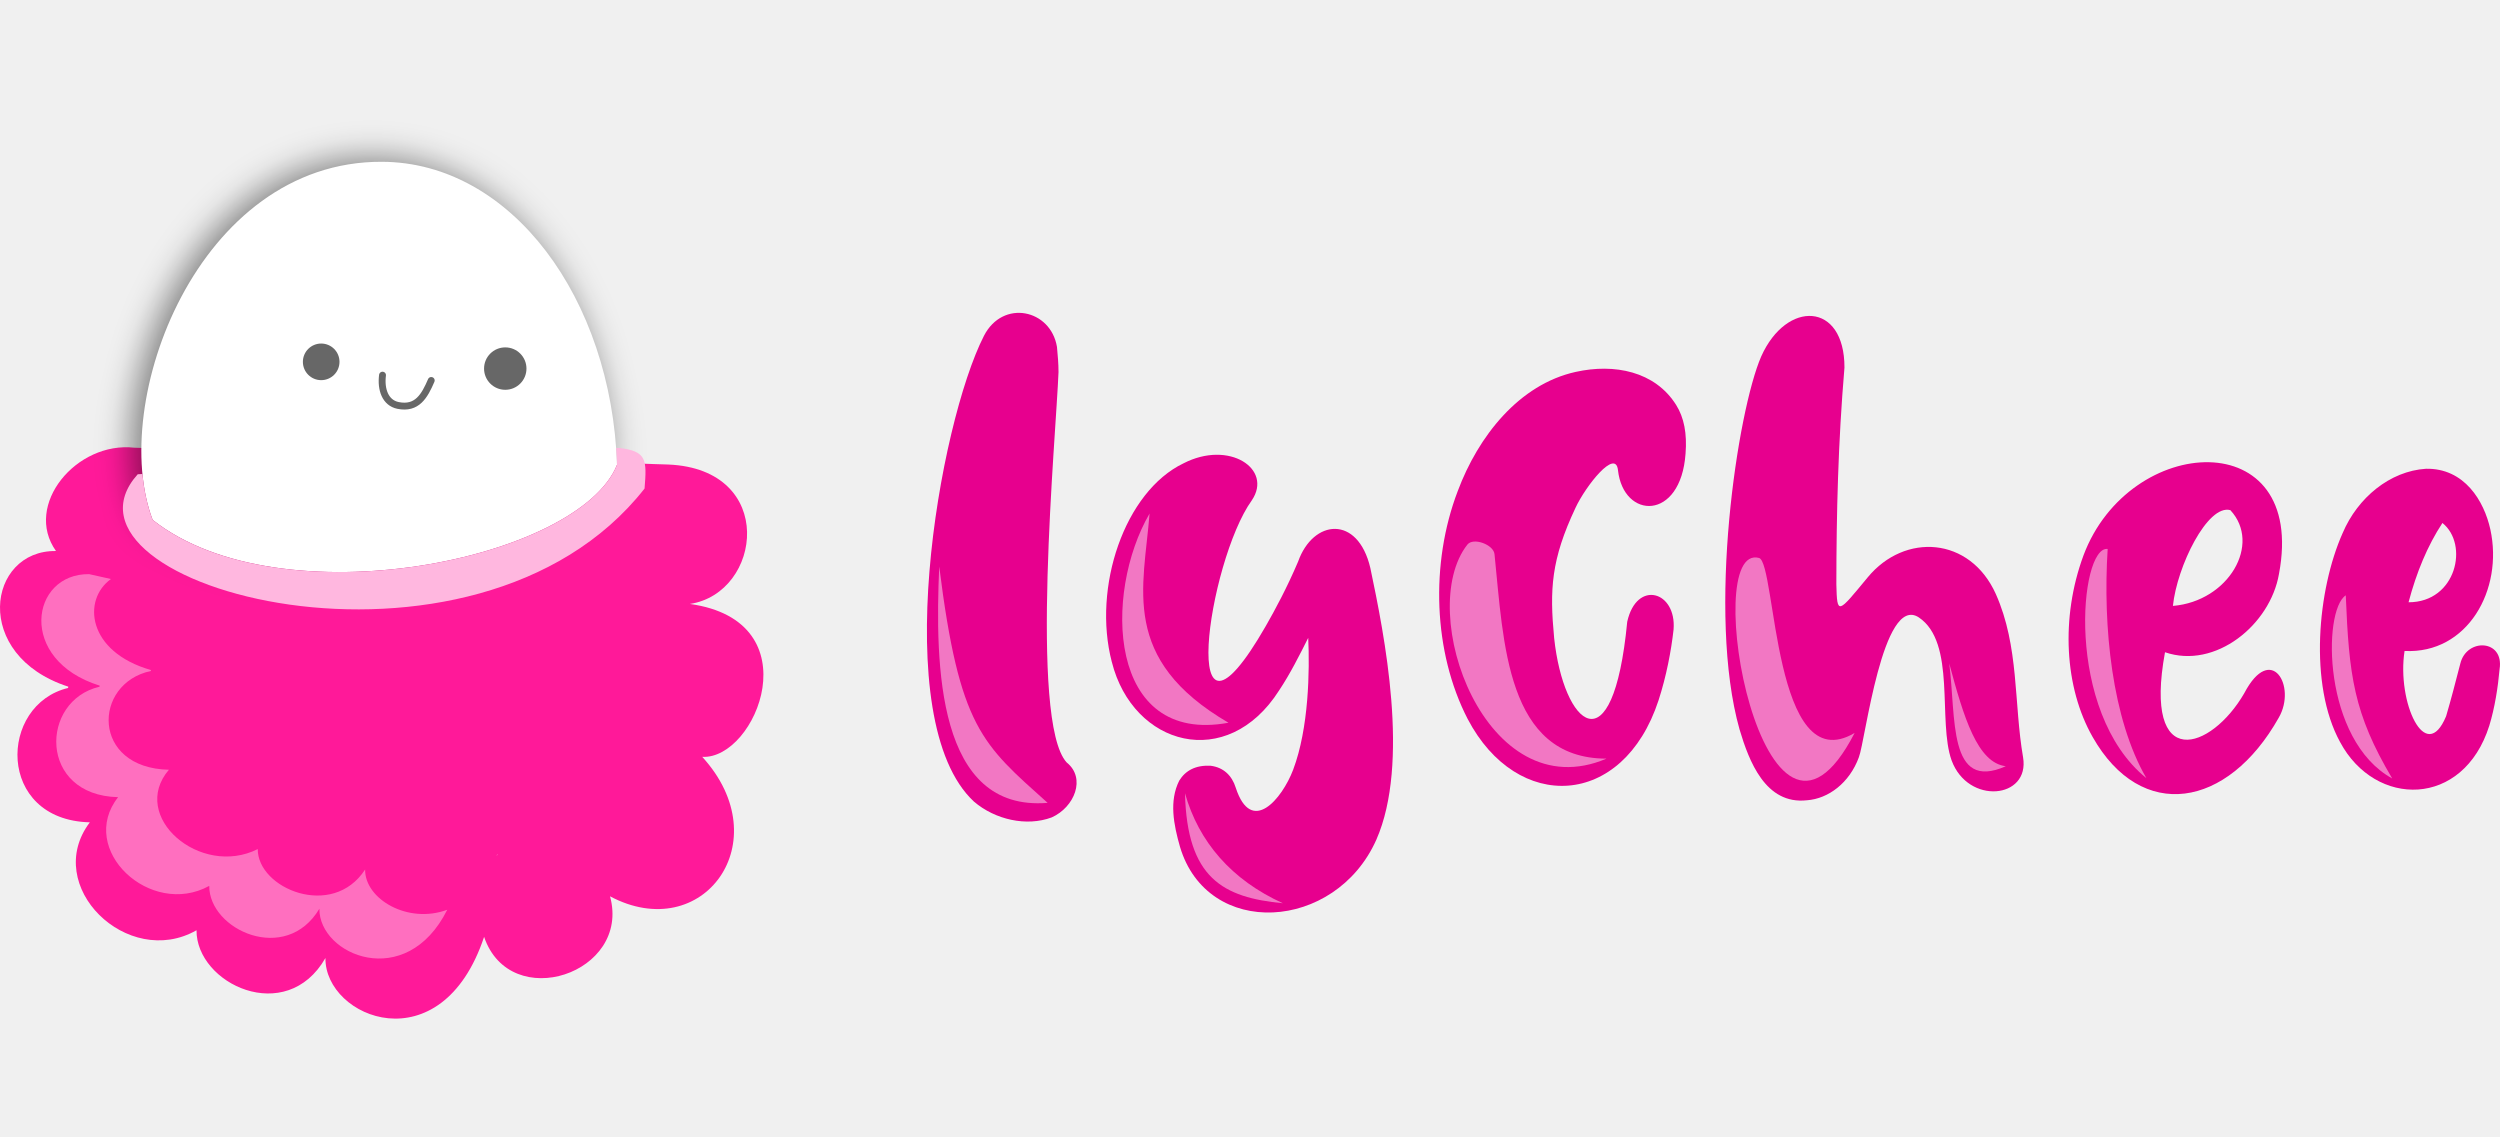
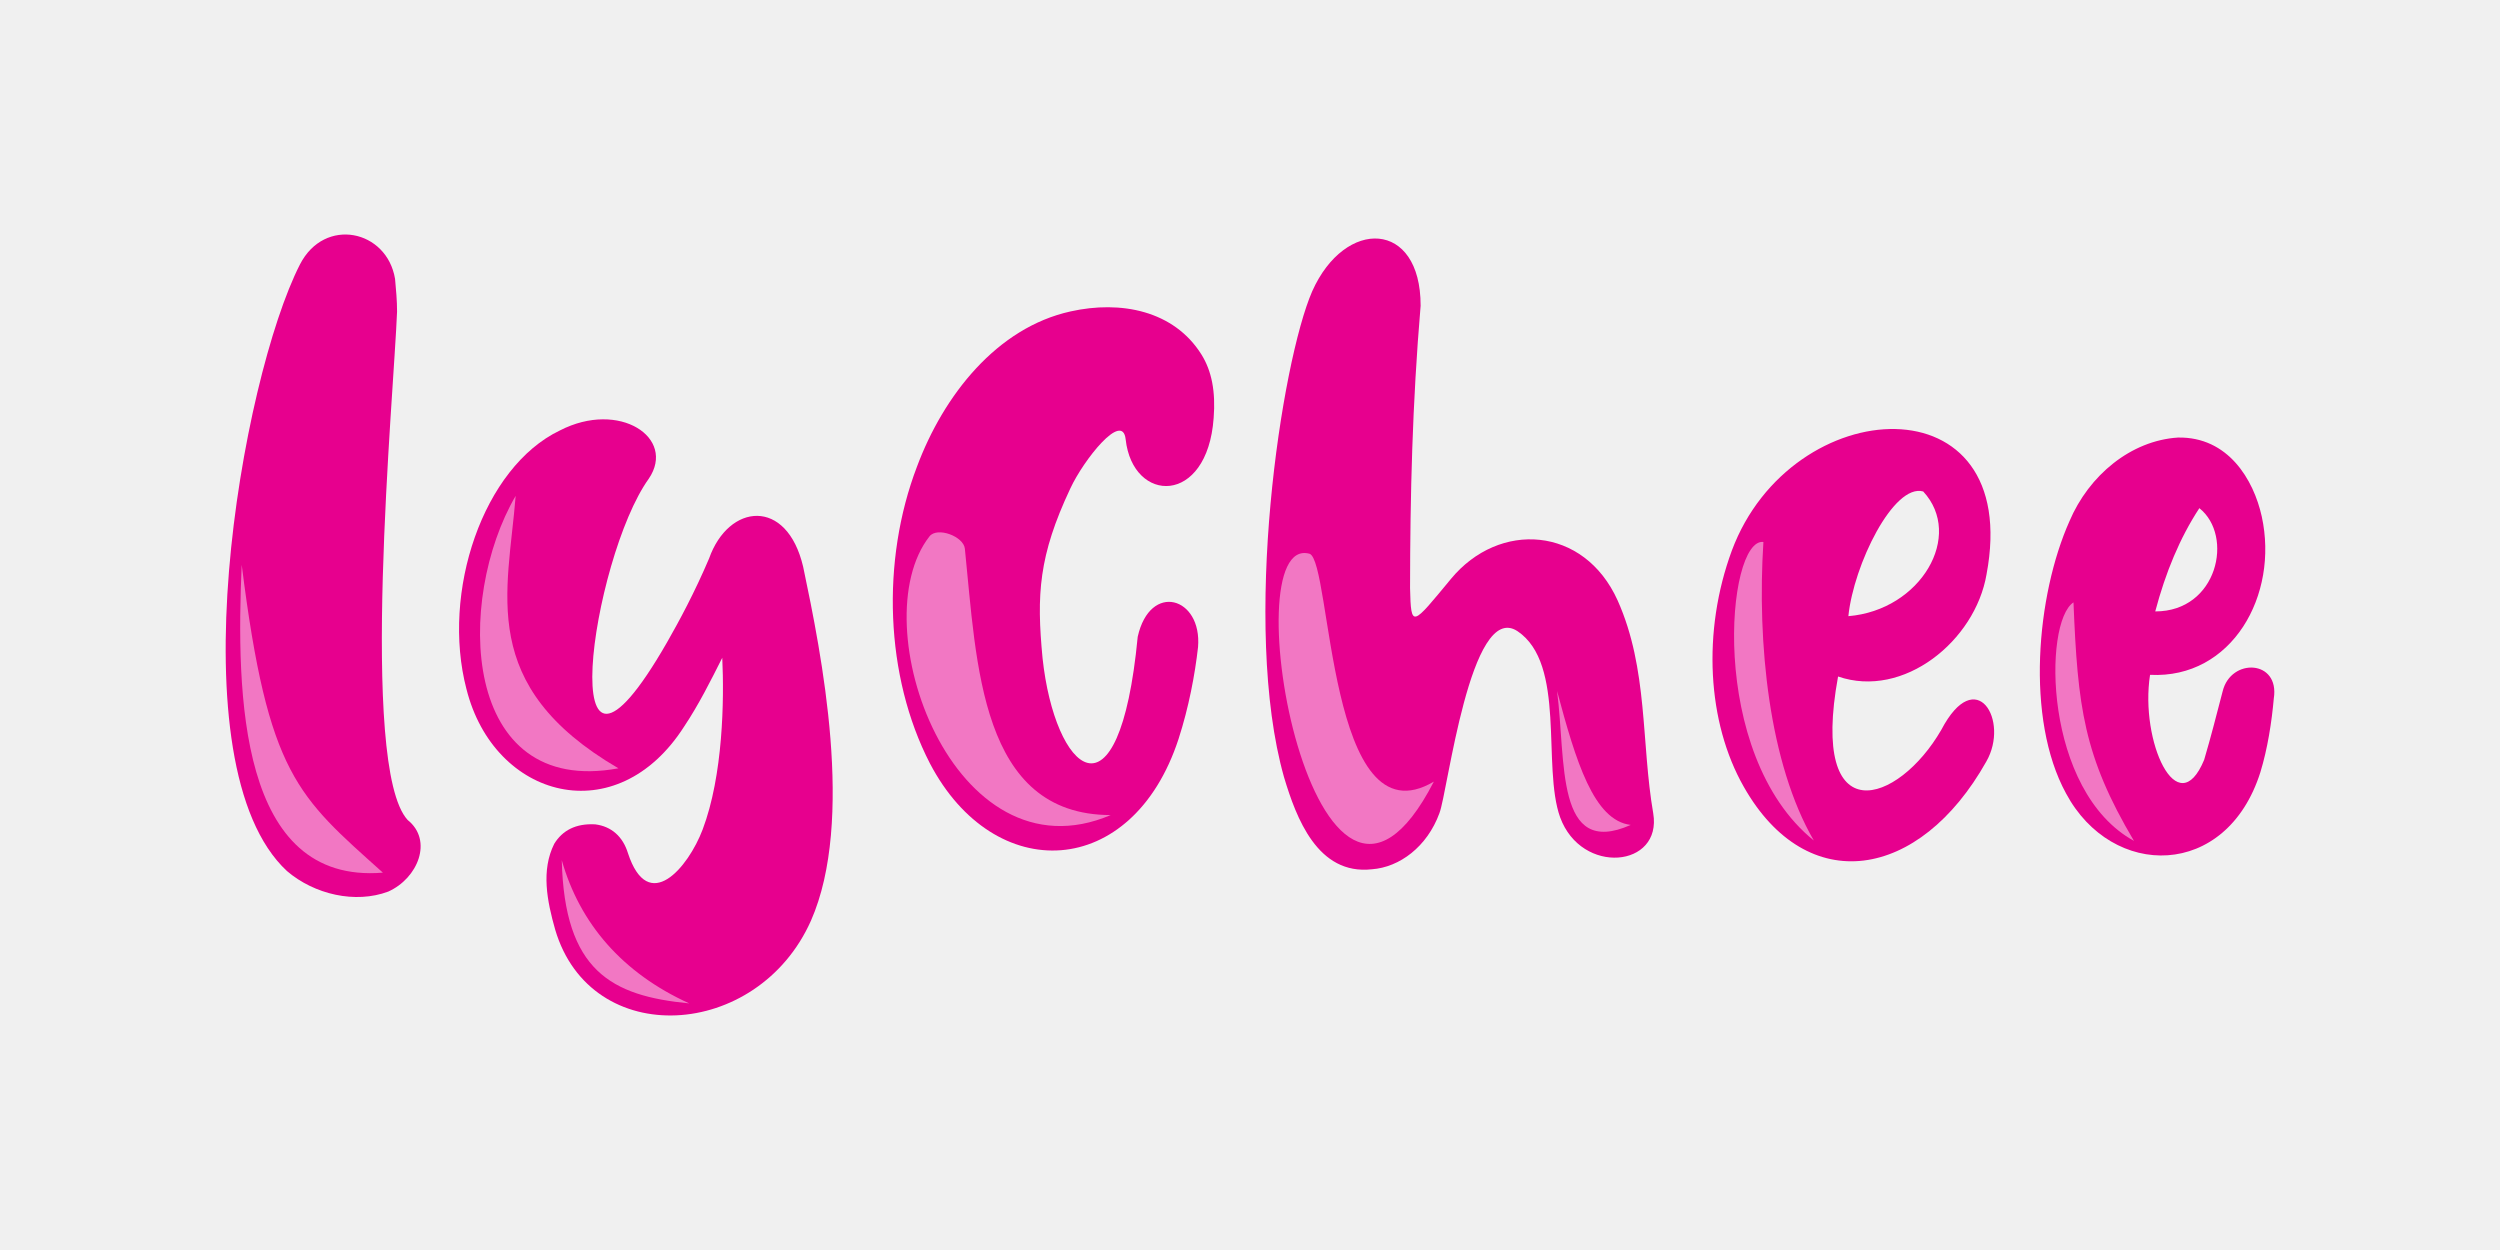
- <svg xmlns="http://www.w3.org/2000/svg" xmlns:xlink="http://www.w3.org/1999/xlink" width="330px" height="150px" viewBox="0 0 263.526 94.962" version="1.1" id="svg8">
+ <svg xmlns="http://www.w3.org/2000/svg" xmlns:xlink="http://www.w3.org/1999/xlink" width="200" height="100" viewBox="0 0 159.712 63.308" version="1.1" id="svg8">
  <defs id="defs2">
    <linearGradient id="linearGradient1285">
      <stop style="stop-color:#ffffff;stop-opacity:1;" offset="0" id="stop1283" />
    </linearGradient>
    <linearGradient xlink:href="#linearGradient1285" id="linearGradient1287" x1="86.986" y1="90.381" x2="152.518" y2="90.381" gradientUnits="userSpaceOnUse" />
    <filter style="color-interpolation-filters:sRGB" id="filter2949" x="-0.106" y="-0.107" width="1.194" height="1.209">
      <feFlood flood-opacity="0.498" flood-color="rgb(0,0,0)" result="flood" id="feFlood2939" />
      <feComposite in="flood" in2="SourceGraphic" operator="in" result="composite1" id="feComposite2941" />
      <feGaussianBlur in="composite1" stdDeviation="2.402" result="blur" id="feGaussianBlur2943" />
      <feOffset dx="-1.2" dy="-0.299" result="offset" id="feOffset2945" />
      <feComposite in="SourceGraphic" in2="offset" operator="over" result="composite2" id="feComposite2947" />
    </filter>
  </defs>
-   <g id="g3564" transform="matrix(0.7651702,0,0,0.7651702,-51.66019,-42.89222)">
-     <path id="path871" style="fill:#ff1999;fill-opacity:1;stroke:none;stroke-width:0.256px;stroke-linecap:butt;stroke-linejoin:miter;stroke-opacity:1" d="m 159.591,103.829 c 14.991,0.641 12.927,17.695 2.961,19.207 16.937,2.365 9.15,21.47 1.703,21.064 10.646,11.653 0.097,26.022 -12.702,19.213 2.907,10.616 -13.741,16.189 -17.348,5.586 -5.918,17.745 -21.964,11.192 -21.858,2.915 -5.407,9.443 -17.811,3.55 -17.76,-3.827 -9.486,5.419 -21.331,-6.096 -14.697,-14.867 -12.919,-0.312 -12.614,-16.263 -2.941,-18.522 2.246,0.913 -0.914,4.118 -0.026,-0.167 -13.374,-4.329 -11.146,-18.825 -1.696,-18.686 -4.509,-6.348 2.827,-15.134 10.795,-14.234" />
-     <path id="path833" style="fill:url(#linearGradient1287);fill-opacity:1;stroke:none;stroke-width:0.265px;stroke-linecap:butt;stroke-linejoin:miter;stroke-opacity:1;filter:url(#filter2949)" d="M 152.518,103.858 C 151.75,81.02 138.016,62.175 120.097,62.121 94.721,62.045 82.401,95.319 88.545,111.456 c 17.673,13.966 58.793,5.472 63.972,-7.598 z" />
-     <circle style="fill:#676767;fill-opacity:1;stroke:none;stroke-width:3.44;stroke-opacity:1" id="path885" cx="111.762" cy="89.684" r="2.522" />
-     <circle style="fill:#676767;fill-opacity:1;stroke:none;stroke-width:3.44;stroke-opacity:1" id="path887" cx="137.12" cy="90.613" r="2.921" />
-     <path id="path889" style="fill:none;stroke:#676767;stroke-width:0.948;stroke-linecap:round;stroke-linejoin:round;stroke-miterlimit:4;stroke-dasharray:none;stroke-opacity:1" d="m 120.211,91.517 c -0.253,1.953 0.368,3.81 2.135,4.172 2.627,0.539 3.66,-1.309 4.576,-3.441" />
-     <path id="path1651" style="fill:#ff6fbf;fill-opacity:1;stroke:none;stroke-width:0.809px;stroke-linecap:butt;stroke-linejoin:miter;stroke-opacity:1" d="m 301.604,449.5 c -30.515,-0.432 -37.711,44.605 5.477,58.055 -0.046,0.212 -0.061,0.368 -0.1,0.568 -31.051,7.176 -31.95,56.533 9.684,57.5 -21.422,27.251 16.827,63.028 47.459,46.191 -0.166,22.921 39.891,41.228 57.352,11.889 -0.323,24.087 45.112,43.474 66.576,0.531 -20.504,7.641 -42.996,-5.583 -42.771,-20.953 -17.019,26.233 -56.064,9.862 -55.902,-10.633 -29.857,15.054 -67.143,-16.935 -46.262,-41.301 -40.582,-0.865 -39.703,-44.997 -9.436,-51.412 0.038,-0.178 0.051,-0.317 0.096,-0.506 -33.244,-9.497 -35.856,-36.604 -20.838,-47.396 -3.791,-0.849 -7.52,-1.669 -11.334,-2.533 z m 212.475,145.684 c -0.132,0.351 -0.273,0.686 -0.408,1.029 0.205,-0.195 0.393,-0.385 0.596,-0.58 -0.061,-0.151 -0.128,-0.296 -0.188,-0.449 z" transform="scale(0.2645833)" />
-     <g id="g3303" transform="rotate(0.06907109,303.5667,124.3354)">
-       <g aria-label="lychee" id="text850" style="font-size:108.204px;line-height:1.25;font-family:'Fresh Lychee';-inkscape-font-specification:'Fresh Lychee, Normal';fill:#e7008e;stroke-width:2.705" transform="translate(-25.76925,274.0911)">
-         <path d="m 240.255,-129.112 c -5.194,-5.627 -1.515,-45.013 -1.19,-53.777 0,-1.19 -0.108,-2.272 -0.216,-3.463 -0.866,-5.194 -7.466,-6.6 -10.063,-1.515 -6.168,12.119 -13.309,53.02 -1.298,64.165 2.922,2.489 7.25,3.463 10.712,2.164 3.138,-1.407 4.761,-5.41 2.056,-7.574 z" id="path5637" />
-         <path d="m 246.458,-142.962 c 2.922,11.578 15.906,15.149 23.047,3.895 1.515,-2.272 2.813,-4.869 4.004,-7.25 0.216,4.436 0.108,12.443 -2.056,18.178 -1.515,4.004 -5.735,9.089 -7.899,2.489 -0.541,-1.731 -1.731,-2.813 -3.463,-3.03 -2.056,-0.108 -3.463,0.649 -4.328,2.056 -1.407,2.813 -0.757,6.059 0.108,9.089 3.787,12.768 21.424,11.686 27.051,-0.974 4.653,-10.604 1.082,-28.241 -0.866,-37.439 -1.731,-7.358 -7.899,-6.709 -9.955,-0.866 -1.515,3.571 -3.138,6.6 -4.436,8.873 -12.335,21.533 -8.007,-8.873 -1.948,-17.313 2.921,-4.328 -3.138,-8.332 -9.414,-5.086 -8.115,3.895 -12.552,17.096 -9.847,27.376 z" id="path5639" />
-         <path d="m 310.31,-164.279 c 1.407,-3.03 5.518,-8.224 5.843,-5.194 0.757,6.817 8.656,7.033 9.306,-2.272 0.216,-2.813 -0.216,-4.977 -1.298,-6.709 -2.922,-4.653 -8.548,-5.735 -13.85,-4.545 -7.791,1.731 -13.417,8.873 -16.231,16.447 -3.787,9.955 -3.354,22.182 1.407,31.379 6.817,12.984 21.424,12.335 26.294,-2.597 1.082,-3.354 1.731,-6.817 2.056,-9.738 0.433,-5.302 -5.086,-6.925 -6.384,-1.082 -1.948,20.559 -8.765,14.283 -10.063,2.272 -0.649,-6.709 -0.433,-10.82 2.921,-17.962 z" id="path5641" />
-         <path d="m 349.392,-129.978 c 0.866,-2.164 3.246,-22.506 8.224,-19.26 5.194,3.463 2.597,14.283 4.545,19.693 2.272,6.168 10.82,5.302 9.847,-0.433 -1.298,-7.466 -0.541,-15.257 -3.787,-22.506 -3.571,-7.899 -12.552,-8.44 -17.637,-2.272 -4.112,4.977 -4.22,5.302 -4.328,0.974 0,-9.847 0.216,-19.477 1.082,-29.864 0,-9.089 -8.007,-9.306 -11.47,-1.515 -3.246,7.466 -7.466,35.383 -2.921,51.397 1.298,4.328 3.571,10.388 9.306,9.738 2.922,-0.216 5.843,-2.38 7.141,-5.951 z" id="path5643" />
-         <path d="m 391.543,-144.477 c 6.925,2.38 14.499,-3.787 15.69,-10.82 3.895,-20.775 -20.667,-19.369 -26.943,-2.489 -3.138,8.548 -2.597,18.178 1.298,24.995 6.709,11.794 18.611,9.847 25.644,-2.705 2.489,-4.328 -1.082,-10.388 -4.761,-3.354 -4.545,7.899 -13.958,11.037 -10.929,-5.627 z m 1.082,-6.384 c 0.541,-5.41 4.761,-14.067 7.899,-13.201 4.328,4.653 -0.216,12.552 -7.899,13.201 z m 31.92,6.168 c 8.656,0.433 13.634,-8.44 11.794,-16.772 -0.866,-3.895 -3.571,-8.44 -8.873,-8.332 -4.977,0.325 -9.414,4.004 -11.47,8.873 -3.463,7.791 -4.653,20.883 -0.325,28.782 4.869,9.089 16.988,9.089 20.559,-2.272 0.757,-2.489 1.19,-5.302 1.407,-7.791 0.649,-4.112 -4.545,-4.328 -5.41,-0.757 -0.757,2.921 -1.19,4.653 -1.948,7.25 -2.813,6.817 -6.817,-1.948 -5.735,-8.981 z m 0.541,-6.709 c 1.082,-4.112 2.597,-7.791 4.653,-10.929 3.679,2.922 1.948,10.929 -4.653,10.929 z" id="path5645" />
-       </g>
-       <path style="opacity:0.467;fill:#ffffff;fill-opacity:1;stroke:none;stroke-width:0.265px;stroke-linecap:butt;stroke-linejoin:miter;stroke-opacity:1" d="m 211.868,150.548 c -15.211,1.28 -15.555,-18.799 -14.973,-32.551 2.816,22.279 5.941,24.463 14.973,32.551 z" id="path1842" />
-       <path style="opacity:0.467;fill:#ffffff;fill-opacity:1;stroke:none;stroke-width:0.265px;stroke-linecap:butt;stroke-linejoin:miter;stroke-opacity:1" d="m 225.865,110.673 c -6.379,10.976 -5.78,31.915 10.905,28.808 -15.019,-8.739 -11.698,-18.584 -10.905,-28.808 z" id="path2493" />
-       <path style="opacity:0.467;fill:#ffffff;fill-opacity:1;stroke:none;stroke-width:0.265px;stroke-linecap:butt;stroke-linejoin:miter;stroke-opacity:1" d="m 230.788,149.205 c 0.298,11.706 5.251,14.351 13.509,15.136 -7.107,-3.215 -11.604,-8.453 -13.509,-15.136 z" id="path2661" />
-       <path style="opacity:0.467;fill:#ffffff;fill-opacity:1;stroke:none;stroke-width:0.265px;stroke-linecap:butt;stroke-linejoin:miter;stroke-opacity:1" d="m 288.851,144.364 c -16.646,7.116 -26.428,-20.226 -19.205,-29.459 0.814,-1.04 3.606,-0.011 3.743,1.302 1.267,12.119 1.628,28.157 15.462,28.157 z" id="path2791" />
-       <path style="opacity:0.467;fill:#ffffff;fill-opacity:1;stroke:none;stroke-width:0.265px;stroke-linecap:butt;stroke-linejoin:miter;stroke-opacity:1" d="m 323.029,140.783 c -12.462,24.273 -21.593,-26.377 -13.183,-24.088 2.365,0.772 1.953,30.761 13.183,24.088 z" id="path3514" />
-       <path style="opacity:0.467;fill:#ffffff;fill-opacity:1;stroke:none;stroke-width:0.265px;stroke-linecap:butt;stroke-linejoin:miter;stroke-opacity:1" d="m 343.862,145.34 c -8.002,3.573 -6.84,-6.736 -7.812,-14.16 1.997,7.424 3.896,13.706 7.812,14.16 z" id="path3943" />
-       <path style="opacity:0.467;fill:#ffffff;fill-opacity:1;stroke:none;stroke-width:0.265px;stroke-linecap:butt;stroke-linejoin:miter;stroke-opacity:1" d="m 357.859,115.393 c -0.668,10.701 0.615,23.396 5.371,31.574 -11.323,-9.131 -9.269,-32.062 -5.371,-31.574 z" id="path4035" />
-       <path style="opacity:0.467;fill:#ffffff;fill-opacity:1;stroke:none;stroke-width:0.265px;stroke-linecap:butt;stroke-linejoin:miter;stroke-opacity:1" d="m 390.667,121.743 c 0.461,11.056 1.086,16.242 6.429,25.224 -9.583,-5.249 -9.647,-23.125 -6.429,-25.224 z" id="path4364" />
+   <g id="g3303" transform="matrix(0.6039339,7.2805355e-4,-7.2805355e-4,0.6039339,-103.384,-43.60021)">
+     <g aria-label="lychee" id="text850" style="font-size:108.204px;line-height:1.25;font-family:'Fresh Lychee';-inkscape-font-specification:'Fresh Lychee, Normal';fill:#e7008e;stroke-width:2.705" transform="translate(-25.76925,274.0911)">
+       <path d="m 240.255,-129.112 c -5.194,-5.627 -1.515,-45.013 -1.19,-53.777 0,-1.19 -0.108,-2.272 -0.216,-3.463 -0.866,-5.194 -7.466,-6.6 -10.063,-1.515 -6.168,12.119 -13.309,53.02 -1.298,64.165 2.922,2.489 7.25,3.463 10.712,2.164 3.138,-1.407 4.761,-5.41 2.056,-7.574 z" id="path5637" />
+       <path d="m 246.458,-142.962 c 2.922,11.578 15.906,15.149 23.047,3.895 1.515,-2.272 2.813,-4.869 4.004,-7.25 0.216,4.436 0.108,12.443 -2.056,18.178 -1.515,4.004 -5.735,9.089 -7.899,2.489 -0.541,-1.731 -1.731,-2.813 -3.463,-3.03 -2.056,-0.108 -3.463,0.649 -4.328,2.056 -1.407,2.813 -0.757,6.059 0.108,9.089 3.787,12.768 21.424,11.686 27.051,-0.974 4.653,-10.604 1.082,-28.241 -0.866,-37.439 -1.731,-7.358 -7.899,-6.709 -9.955,-0.866 -1.515,3.571 -3.138,6.6 -4.436,8.873 -12.335,21.533 -8.007,-8.873 -1.948,-17.313 2.921,-4.328 -3.138,-8.332 -9.414,-5.086 -8.115,3.895 -12.552,17.096 -9.847,27.376 z" id="path5639" />
+       <path d="m 310.31,-164.279 c 1.407,-3.03 5.518,-8.224 5.843,-5.194 0.757,6.817 8.656,7.033 9.306,-2.272 0.216,-2.813 -0.216,-4.977 -1.298,-6.709 -2.922,-4.653 -8.548,-5.735 -13.85,-4.545 -7.791,1.731 -13.417,8.873 -16.231,16.447 -3.787,9.955 -3.354,22.182 1.407,31.379 6.817,12.984 21.424,12.335 26.294,-2.597 1.082,-3.354 1.731,-6.817 2.056,-9.738 0.433,-5.302 -5.086,-6.925 -6.384,-1.082 -1.948,20.559 -8.765,14.283 -10.063,2.272 -0.649,-6.709 -0.433,-10.82 2.921,-17.962 z" id="path5641" />
+       <path d="m 349.392,-129.978 c 0.866,-2.164 3.246,-22.506 8.224,-19.26 5.194,3.463 2.597,14.283 4.545,19.693 2.272,6.168 10.82,5.302 9.847,-0.433 -1.298,-7.466 -0.541,-15.257 -3.787,-22.506 -3.571,-7.899 -12.552,-8.44 -17.637,-2.272 -4.112,4.977 -4.22,5.302 -4.328,0.974 0,-9.847 0.216,-19.477 1.082,-29.864 0,-9.089 -8.007,-9.306 -11.47,-1.515 -3.246,7.466 -7.466,35.383 -2.921,51.397 1.298,4.328 3.571,10.388 9.306,9.738 2.922,-0.216 5.843,-2.38 7.141,-5.951 z" id="path5643" />
+       <path d="m 391.543,-144.477 c 6.925,2.38 14.499,-3.787 15.69,-10.82 3.895,-20.775 -20.667,-19.369 -26.943,-2.489 -3.138,8.548 -2.597,18.178 1.298,24.995 6.709,11.794 18.611,9.847 25.644,-2.705 2.489,-4.328 -1.082,-10.388 -4.761,-3.354 -4.545,7.899 -13.958,11.037 -10.929,-5.627 z m 1.082,-6.384 c 0.541,-5.41 4.761,-14.067 7.899,-13.201 4.328,4.653 -0.216,12.552 -7.899,13.201 z m 31.92,6.168 c 8.656,0.433 13.634,-8.44 11.794,-16.772 -0.866,-3.895 -3.571,-8.44 -8.873,-8.332 -4.977,0.325 -9.414,4.004 -11.47,8.873 -3.463,7.791 -4.653,20.883 -0.325,28.782 4.869,9.089 16.988,9.089 20.559,-2.272 0.757,-2.489 1.19,-5.302 1.407,-7.791 0.649,-4.112 -4.545,-4.328 -5.41,-0.757 -0.757,2.921 -1.19,4.653 -1.948,7.25 -2.813,6.817 -6.817,-1.948 -5.735,-8.981 z m 0.541,-6.709 c 1.082,-4.112 2.597,-7.791 4.653,-10.929 3.679,2.922 1.948,10.929 -4.653,10.929 z" id="path5645" />
    </g>
-     <path id="path862" style="fill:#ffb7df;fill-opacity:1;stroke:none;stroke-width:1px;stroke-linecap:butt;stroke-linejoin:miter;stroke-opacity:1" d="m 577.396,383.777 -1.416,0.078 c 0.208,2.875 0.367,5.766 0.465,8.678 -19.576,49.4 -174.99,81.503 -241.785,28.717 -2.73,-7.17 -4.484,-15.242 -5.318,-23.893 l -2.467,0.135 c -52.29,58.321 175.372,120.219 263.904,7.443 1.206,-14.989 1.245,-19.481 -13.383,-21.158 z" transform="scale(0.2645833)" />
+     <path style="opacity:0.467;fill:#ffffff;fill-opacity:1;stroke:none;stroke-width:0.265px;stroke-linecap:butt;stroke-linejoin:miter;stroke-opacity:1" d="m 211.868,150.548 c -15.211,1.28 -15.555,-18.799 -14.973,-32.551 2.816,22.279 5.941,24.463 14.973,32.551 z" id="path1842" />
+     <path style="opacity:0.467;fill:#ffffff;fill-opacity:1;stroke:none;stroke-width:0.265px;stroke-linecap:butt;stroke-linejoin:miter;stroke-opacity:1" d="m 225.865,110.673 c -6.379,10.976 -5.78,31.915 10.905,28.808 -15.019,-8.739 -11.698,-18.584 -10.905,-28.808 z" id="path2493" />
+     <path style="opacity:0.467;fill:#ffffff;fill-opacity:1;stroke:none;stroke-width:0.265px;stroke-linecap:butt;stroke-linejoin:miter;stroke-opacity:1" d="m 230.788,149.205 c 0.298,11.706 5.251,14.351 13.509,15.136 -7.107,-3.215 -11.604,-8.453 -13.509,-15.136 z" id="path2661" />
+     <path style="opacity:0.467;fill:#ffffff;fill-opacity:1;stroke:none;stroke-width:0.265px;stroke-linecap:butt;stroke-linejoin:miter;stroke-opacity:1" d="m 288.851,144.364 c -16.646,7.116 -26.428,-20.226 -19.205,-29.459 0.814,-1.04 3.606,-0.011 3.743,1.302 1.267,12.119 1.628,28.157 15.462,28.157 z" id="path2791" />
+     <path style="opacity:0.467;fill:#ffffff;fill-opacity:1;stroke:none;stroke-width:0.265px;stroke-linecap:butt;stroke-linejoin:miter;stroke-opacity:1" d="m 323.029,140.783 c -12.462,24.273 -21.593,-26.377 -13.183,-24.088 2.365,0.772 1.953,30.761 13.183,24.088 z" id="path3514" />
+     <path style="opacity:0.467;fill:#ffffff;fill-opacity:1;stroke:none;stroke-width:0.265px;stroke-linecap:butt;stroke-linejoin:miter;stroke-opacity:1" d="m 343.862,145.34 c -8.002,3.573 -6.84,-6.736 -7.812,-14.16 1.997,7.424 3.896,13.706 7.812,14.16 z" id="path3943" />
+     <path style="opacity:0.467;fill:#ffffff;fill-opacity:1;stroke:none;stroke-width:0.265px;stroke-linecap:butt;stroke-linejoin:miter;stroke-opacity:1" d="m 357.859,115.393 c -0.668,10.701 0.615,23.396 5.371,31.574 -11.323,-9.131 -9.269,-32.062 -5.371,-31.574 z" id="path4035" />
+     <path style="opacity:0.467;fill:#ffffff;fill-opacity:1;stroke:none;stroke-width:0.265px;stroke-linecap:butt;stroke-linejoin:miter;stroke-opacity:1" d="m 390.667,121.743 c 0.461,11.056 1.086,16.242 6.429,25.224 -9.583,-5.249 -9.647,-23.125 -6.429,-25.224 z" id="path4364" />
  </g>
</svg>
